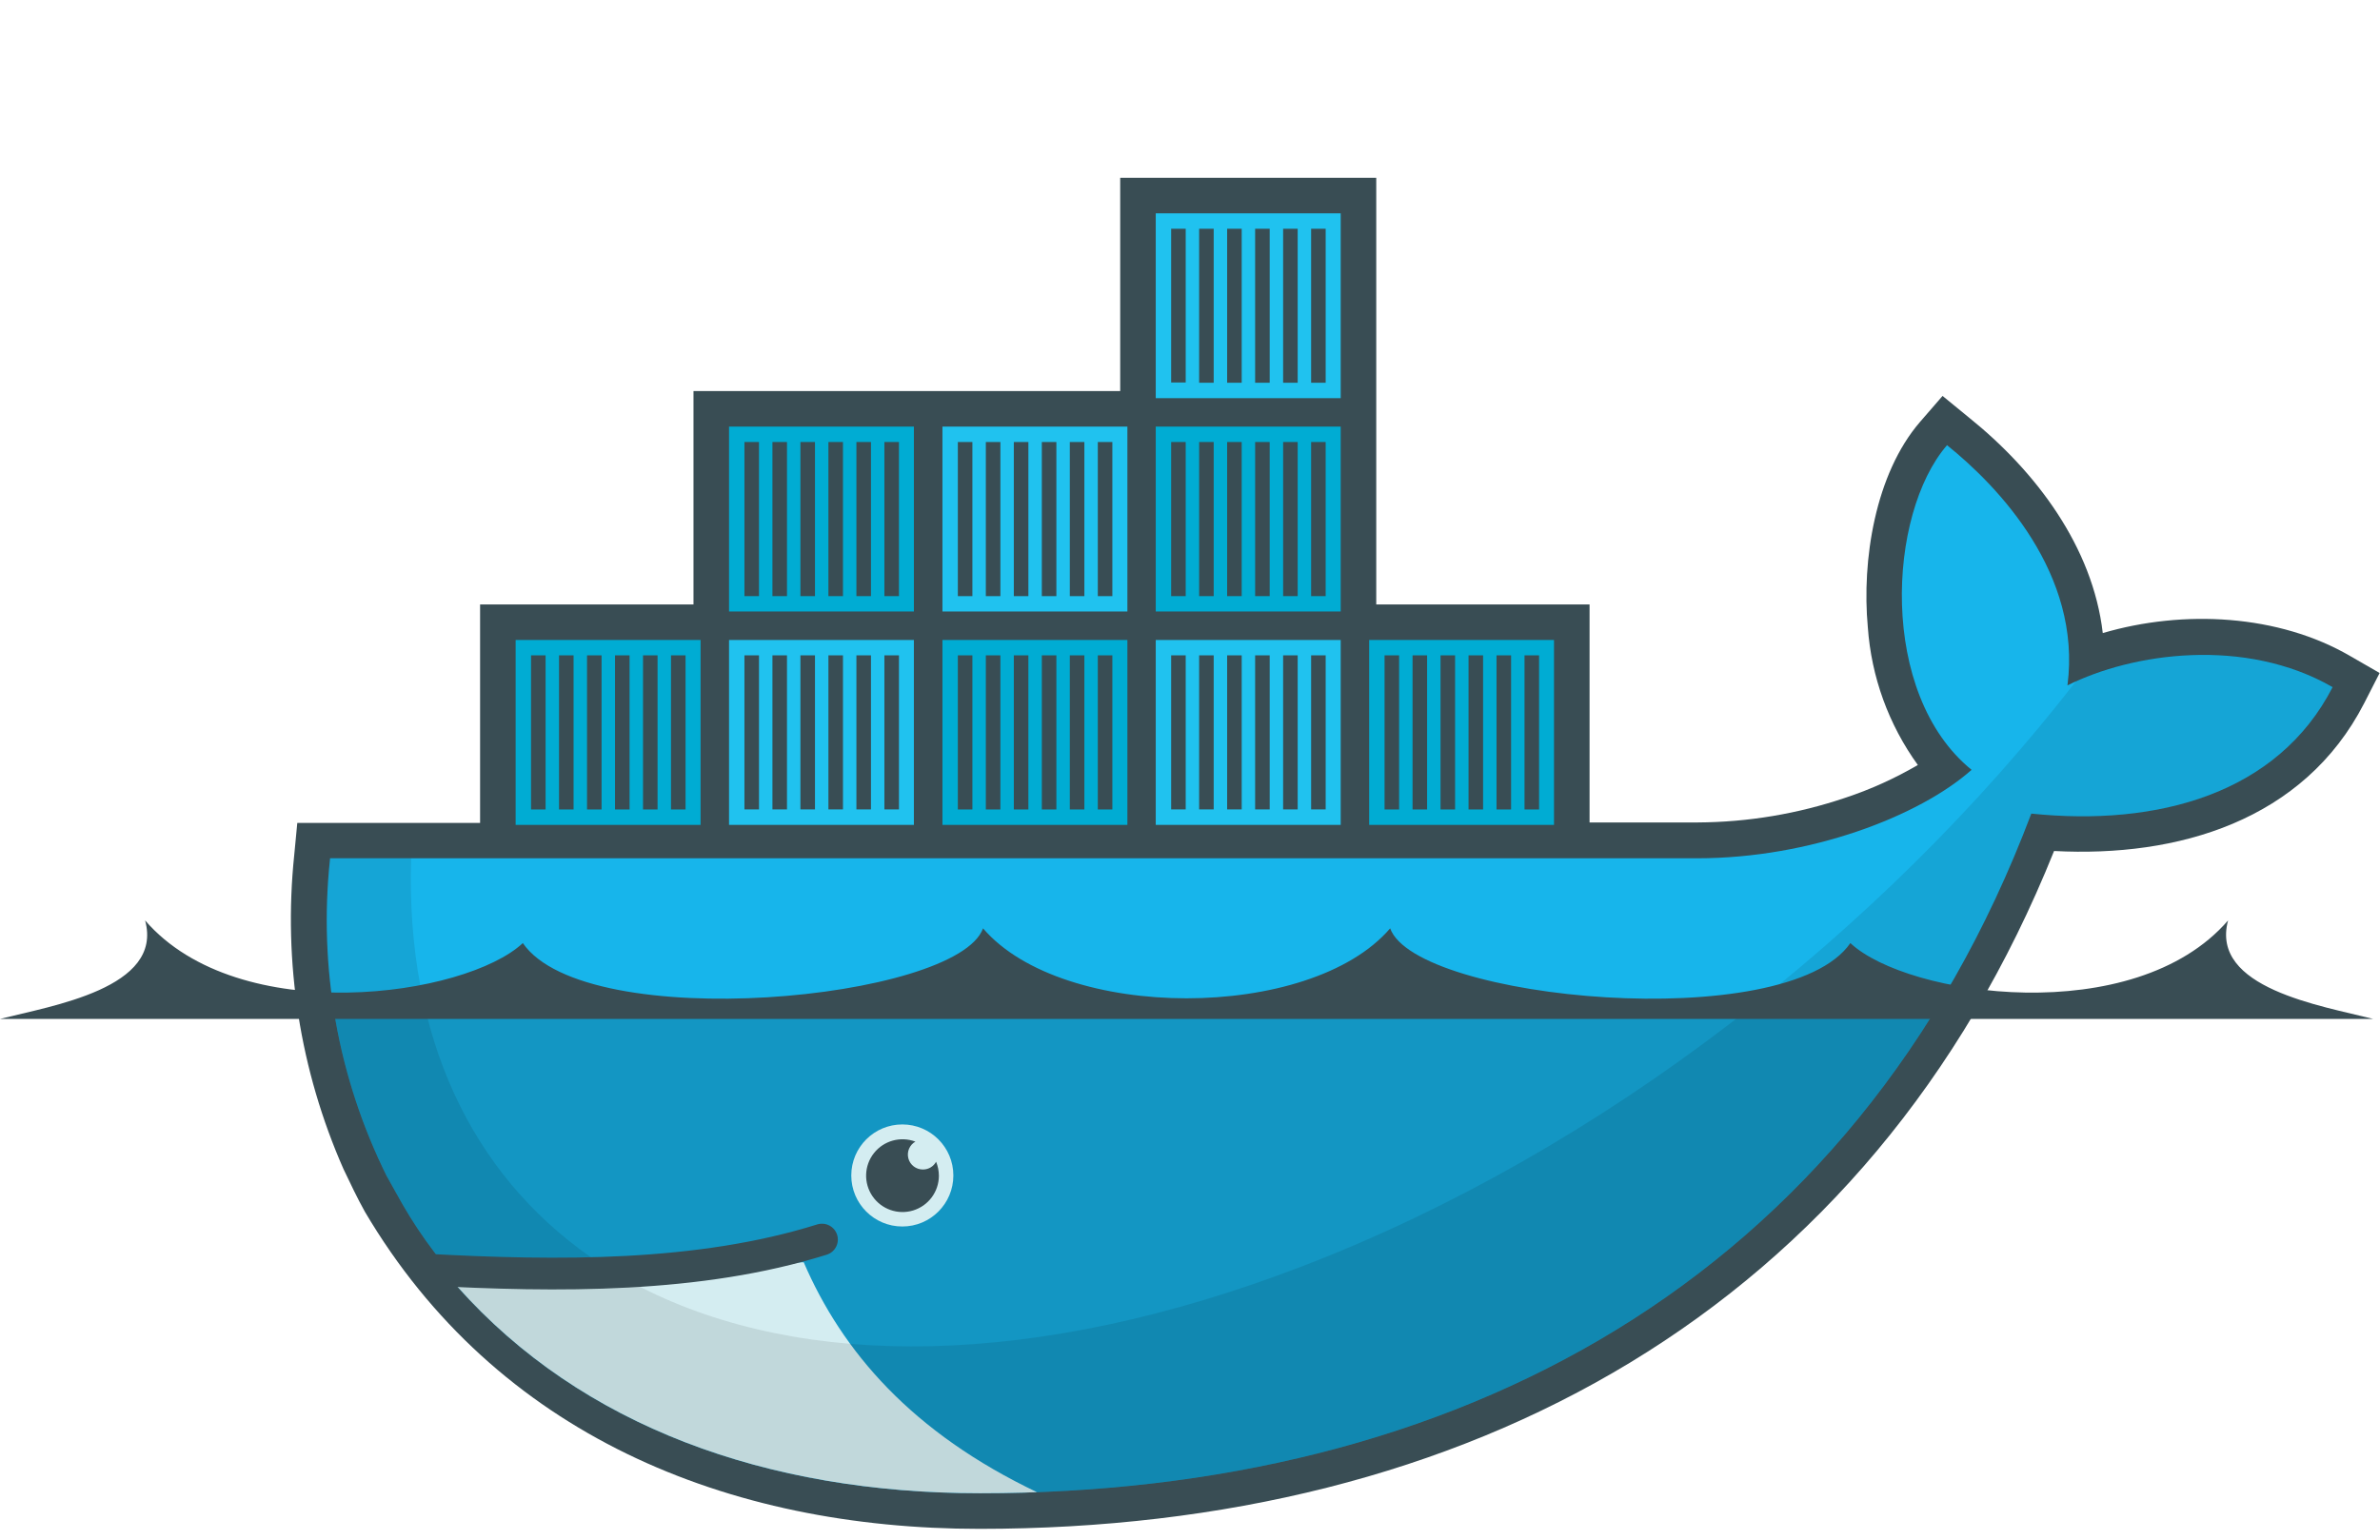
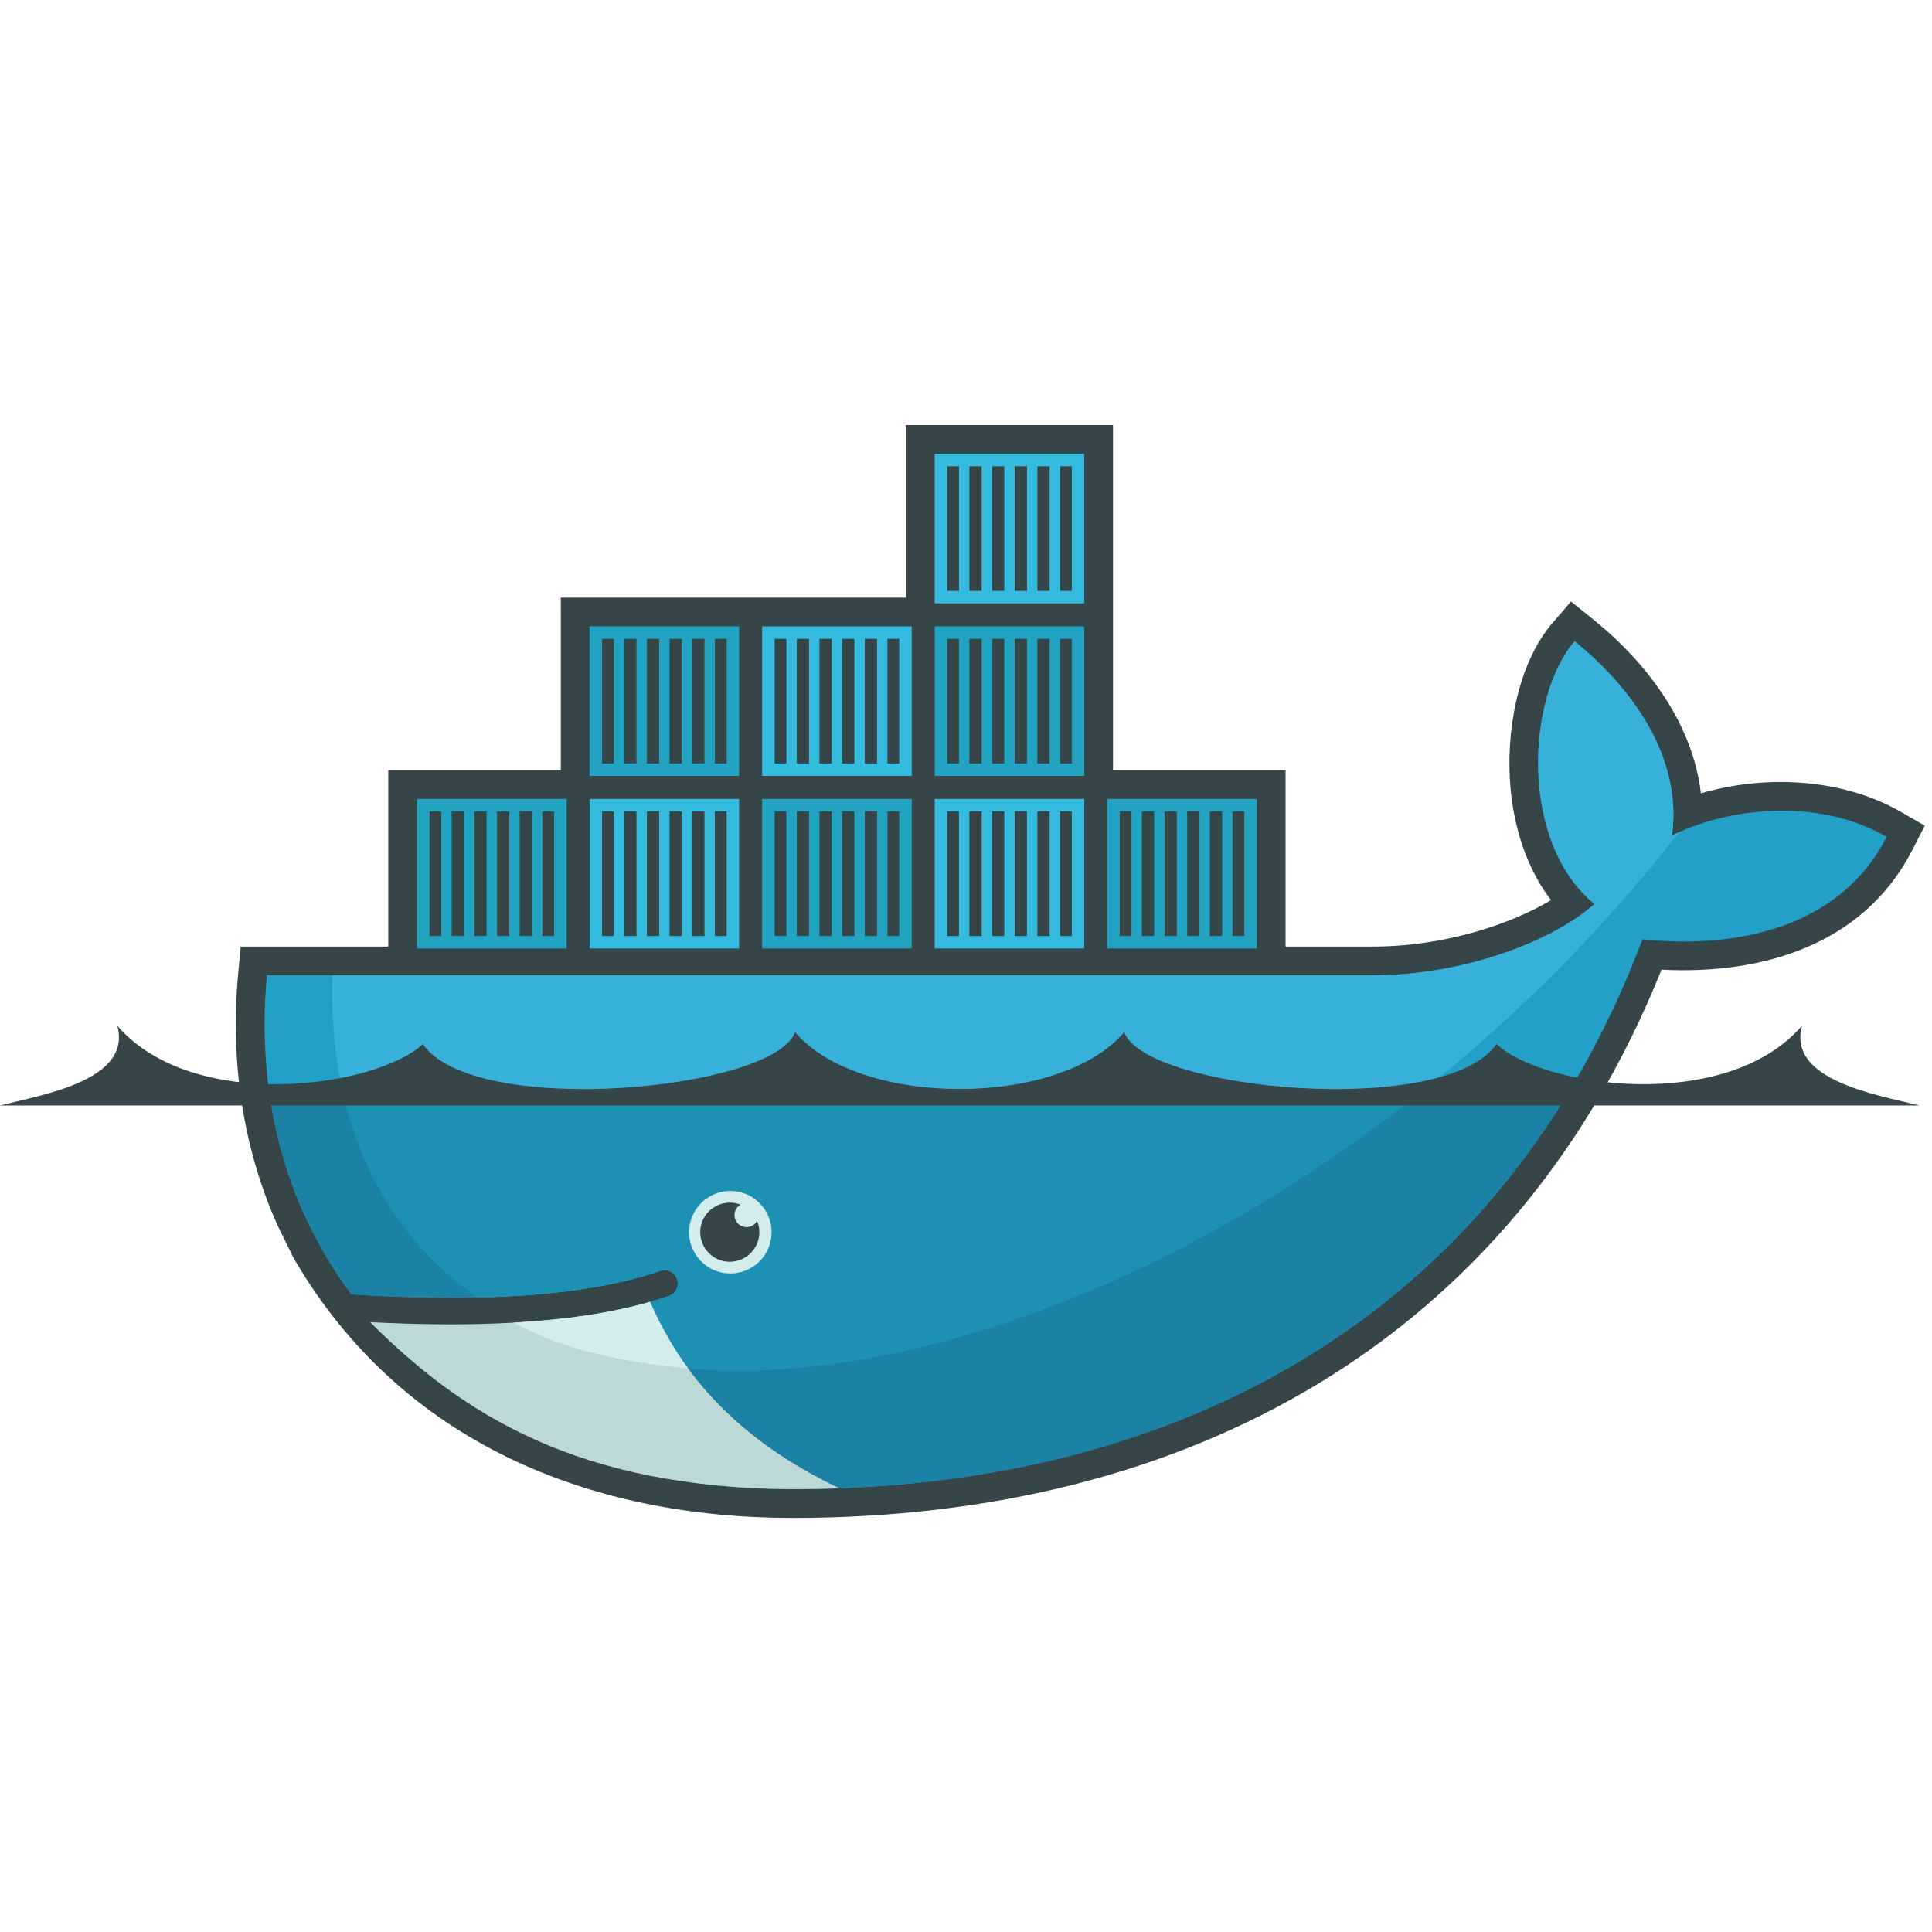
- <svg xmlns="http://www.w3.org/2000/svg" viewBox="0 0 255.06 165.06">
-   <defs>
-     <style>.cls-1,.cls-11{fill:none;}.cls-2{fill:#394d54;}.cls-3{clip-path:url(#clip-path);}.cls-4{fill:#00acd3;}.cls-5{fill:#20c2ef;}.cls-11,.cls-6{stroke:#394d54;}.cls-6{stroke-width:1.56px;}.cls-7{fill:#17b5eb;}.cls-8{fill-opacity:0.17;}.cls-9{fill:#d4edf1;}.cls-10{fill-opacity:0.09;}.cls-11{stroke-linecap:round;stroke-width:3.4px;}</style>
-     <clipPath id="clip-path">
-       <path class="cls-1" d="M76,21.06v46H54v23H35.58c-.08.66-.14,1.33-.21,2a61.73,61.73,0,0,0,6.07,34l1.68,3a48.46,48.46,0,0,0,3.44,5.18c1.25,1.67,1.69,2.59,2.47,3.69,13.29,14.94,33.1,22.13,56,22.13,50.65,0,93.63-22.44,112.66-72.85C231.15,88.6,244.1,85.14,250,73.62c-9.4-5.43-21.48-3.69-28.44-.19L240,21.06l-72,46H145v-46Z" />
-     </clipPath>
-   </defs>
-   <g id="Layer_2" data-name="Layer 2">
-     <g id="svg2">
-       <path id="path14" class="cls-2" d="M147.49,64.79h22.86V88.16h11.57A50.2,50.2,0,0,0,197.8,85.5,40.69,40.69,0,0,0,205.53,82a28.64,28.64,0,0,1-5.36-14.78c-.66-7.14.78-16.42,5.6-22l2.41-2.78L211,44.75c7.21,5.79,13.28,13.89,14.35,23.11,8.68-2.55,18.87-2,26.53,2.47l3.14,1.81-1.65,3.23c-6.48,12.63-20,16.55-33.24,15.85-19.8,49.31-62.9,72.66-115.16,72.66-27,0-51.77-10.1-65.87-34-.83-1.49-1.54-3-2.29-4.57a66.37,66.37,0,0,1-5.28-33.64l.33-3.46H51.45V64.79H74.32V41.92h45.73V19.06h27.44V64.79" />
-       <g class="cls-3">
-         <g id="g16">
-           <g id="g18">
-             <g id="g20">
-               <path id="path22" class="cls-4" d="M123.86,0h19.82V19.82H123.86Z" />
-               <path id="path24" class="cls-5" d="M123.86,22.87h19.82V42.68H123.86Z" />
-               <path id="path26" class="cls-6" d="M126.29,18.17V1.65m3,16.52V1.65m3,16.52V1.65m3,16.52V1.65m3,16.52V1.65m3,16.52V1.65" />
-               <g id="use28">
-                 <path class="cls-6" d="M126.29,41V24.52m3,16.51V24.52m3,16.51V24.52m3,16.51V24.52m3,16.51V24.52m3,16.51V24.52" />
-               </g>
-             </g>
-             <g id="use30">
-               <path class="cls-4" d="M146.73,42.68h19.81V22.87H146.73Z" />
-               <path class="cls-5" d="M146.73,19.82h19.81V0H146.73Z" />
-               <path class="cls-6" d="M149.16,24.52V41m3-16.51V41m3-16.51V41m3-16.51V41m3-16.51V41m3-16.51V41" />
-               <path class="cls-6" d="M149.16,1.65V18.17m3-16.52V18.17m3-16.52V18.17m3-16.52V18.17m3-16.52V18.17m3-16.52V18.17" />
-             </g>
-           </g>
-           <g id="use32">
-             <path class="cls-4" d="M32.4,45.73H52.21V65.55H32.4Z" />
-             <path class="cls-5" d="M32.4,68.6H52.21V88.42H32.4Z" />
-             <path class="cls-6" d="M34.83,63.9V47.38m3,16.52V47.38m3,16.52V47.38m3,16.52V47.38m3,16.52V47.38m3,16.52V47.38" />
-             <path class="cls-6" d="M34.83,86.76V70.25m3,16.51V70.25m3,16.51V70.25m3,16.51V70.25m3,16.51V70.25m3,16.51V70.25" />
-             <path class="cls-4" d="M55.26,88.42H75.08V68.6H55.26Z" />
-             <path class="cls-5" d="M55.26,65.55H75.08V45.73H55.26Z" />
-             <path class="cls-6" d="M57.69,70.25V86.77m3-16.52V86.77m3-16.52V86.77m3-16.52V86.77m3-16.52V86.77m3-16.52V86.77" />
-             <path class="cls-6" d="M57.69,47.38V63.9m3-16.52V63.9m3-16.52V63.9m3-16.52V63.9m3-16.52V63.9m3-16.52V63.9" />
-           </g>
-           <g id="use34">
-             <path class="cls-4" d="M78.13,45.73H97.94V65.55H78.13Z" />
-             <path class="cls-5" d="M78.13,68.6H97.94V88.42H78.13Z" />
-             <path class="cls-6" d="M80.56,63.9V47.38m3,16.52V47.38m3,16.52V47.38m3,16.52V47.38m3,16.52V47.38m3,16.52V47.38" />
-             <path class="cls-6" d="M80.56,86.76V70.25m3,16.51V70.25m3,16.51V70.25m3,16.51V70.25m3,16.51V70.25m3,16.51V70.25" />
-             <path class="cls-4" d="M101,88.42h19.82V68.6H101Z" />
-             <path class="cls-5" d="M101,65.55h19.82V45.73H101Z" />
-             <path class="cls-6" d="M103.43,70.25V86.77m3-16.52V86.77m3-16.52V86.77m3-16.52V86.77m3-16.52V86.77m3-16.52V86.77" />
-             <path class="cls-6" d="M103.43,47.38V63.9m3-16.52V63.9m3-16.52V63.9m3-16.52V63.9m3-16.52V63.9m3-16.52V63.9" />
-           </g>
-           <g id="use36">
-             <path class="cls-4" d="M123.86,45.73h19.82V65.55H123.86Z" />
-             <path class="cls-5" d="M123.86,68.6h19.82V88.42H123.86Z" />
-             <path class="cls-6" d="M126.29,63.9V47.38m3,16.52V47.38m3,16.52V47.38m3,16.52V47.38m3,16.52V47.38m3,16.52V47.38" />
-             <path class="cls-6" d="M126.29,86.76V70.25m3,16.51V70.25m3,16.51V70.25m3,16.51V70.25m3,16.51V70.25m3,16.51V70.25" />
-             <path class="cls-4" d="M146.73,88.42h19.81V68.6H146.73Z" />
-             <path class="cls-5" d="M146.73,65.55h19.81V45.73H146.73Z" />
-             <path class="cls-6" d="M149.16,70.25V86.77m3-16.52V86.77m3-16.52V86.77m3-16.52V86.77m3-16.52V86.77m3-16.52V86.77" />
-             <path class="cls-6" d="M149.16,47.38V63.9m3-16.52V63.9m3-16.52V63.9m3-16.52V63.9m3-16.52V63.9m3-16.52V63.9" />
-           </g>
-         </g>
-       </g>
-       <g class="cls-3">
-         <path id="path38" class="cls-7" d="M221.57,73.44c1.53-11.92-7.38-21.28-12.91-25.72-6.38,7.36-7.37,26.67,2.63,34.8C205.71,87.48,194,92,181.92,92H34c-1.17,12.57,0,73.09,0,73.09H251l-1-91.43c-9.4-5.42-21.48-3.69-28.44-.19" />
-       </g>
-       <g class="cls-3">
-         <path id="path40" class="cls-8" d="M34,108.06v57H251v-57" />
-       </g>
-       <g class="cls-3">
-         <path id="path42" class="cls-9" d="M111.24,160c-13.54-6.43-21-15.16-25.11-24.7L45,137.06l21,28L111.24,160" />
-       </g>
-       <g class="cls-3">
-         <path id="path44" class="cls-10" d="M222.5,73v0c-20.86,26.89-50.78,50.38-82.91,62.72C110.94,146.75,86,146.8,68.72,138c-1.86-1.05-3.68-2.21-5.5-3.31C50.58,125.82,43.46,111.21,44.06,92H34v73.1H251v-96H226Z" />
-       </g>
-       <path id="path46" class="cls-11" d="M45.62,136.09c14.17.77,29.29.91,42.47-3.22" />
-       <path id="path48" class="cls-9" d="M102.17,126a5.47,5.47,0,1,1-5.47-5.47A5.47,5.47,0,0,1,102.17,126Z" />
-       <path id="path50" class="cls-2" d="M98.12,122.36a1.6,1.6,0,0,0,.8,3,1.59,1.59,0,0,0,1.4-.83,4,4,0,0,1,.3,1.51,3.9,3.9,0,1,1-2.5-3.66Z" />
-       <path id="path52" class="cls-2" d="M0,109.22H254.33c-5.54-1.41-17.52-3.3-15.55-10.56-10.07,11.65-34.35,8.17-40.48,2.43-6.82,9.9-46.55,6.13-49.32-1.58-8.56,10-35.07,10-43.63,0-2.77,7.71-42.5,11.48-49.32,1.58-6.13,5.74-30.41,9.22-40.48-2.43,2,7.26-10,9.15-15.55,10.56" />
-     </g>
-   </g>
+ <svg xmlns="http://www.w3.org/2000/svg" width="100" height="100" viewBox="0 0 100 100" fill="none">
+   <path fill-rule="evenodd" clip-rule="evenodd" d="M57.61 39.863H66.541V48.994H71.057C73.143 48.994 75.288 48.622 77.263 47.953C78.234 47.624 79.323 47.166 80.28 46.59C79.019 44.944 78.375 42.865 78.186 40.817C77.928 38.03 78.491 34.403 80.377 32.221L81.316 31.136L82.434 32.035C85.251 34.298 87.62 37.46 88.038 41.065C91.429 40.068 95.412 40.303 98.401 42.029L99.627 42.737L98.982 43.997C96.454 48.931 91.168 50.46 86 50.189C78.267 69.449 61.431 78.568 41.019 78.568C30.472 78.568 20.797 74.625 15.287 65.269L15.197 65.116L14.394 63.483C12.532 59.364 11.913 54.852 12.332 50.344L12.459 48.994H20.097V39.863H29.028V30.932H46.892V22H57.61V39.863Z" fill="#364548" />
+   <path fill-rule="evenodd" clip-rule="evenodd" d="M86.547 43.241C87.146 38.586 83.663 34.931 81.502 33.195C79.013 36.073 78.626 43.615 82.532 46.791C80.352 48.727 75.76 50.482 71.057 50.482H13.816C13.359 55.39 14.22 59.911 16.189 63.78L16.84 64.971C17.252 65.67 17.703 66.346 18.189 66.996C20.543 67.147 22.713 67.199 24.698 67.155H24.698C28.599 67.07 31.782 66.609 34.195 65.773C34.365 65.72 34.55 65.735 34.709 65.816C34.869 65.896 34.991 66.035 35.049 66.204C35.108 66.373 35.098 66.558 35.023 66.72C34.947 66.882 34.812 67.008 34.645 67.072C34.324 67.183 33.99 67.287 33.645 67.386H33.643C31.744 67.929 29.707 68.294 27.079 68.456C27.235 68.459 26.916 68.479 26.916 68.479C26.826 68.485 26.714 68.498 26.624 68.503C25.589 68.561 24.473 68.573 23.332 68.573C22.083 68.573 20.854 68.549 19.48 68.479L19.444 68.503C24.214 73.863 31.671 77.078 41.019 77.078C60.803 77.078 77.583 68.308 85.014 48.62C90.286 49.161 95.352 47.816 97.657 43.317C93.986 41.199 89.265 41.874 86.547 43.241" fill="#22A0C8" />
+   <path fill-rule="evenodd" clip-rule="evenodd" d="M86.547 43.241C87.146 38.586 83.663 34.931 81.503 33.195C79.013 36.073 78.627 43.615 82.532 46.791C80.352 48.727 75.76 50.482 71.057 50.482H17.206C16.972 57.999 19.762 63.706 24.697 67.155H24.698C28.599 67.07 31.783 66.609 34.195 65.773C34.365 65.72 34.55 65.735 34.709 65.816C34.869 65.896 34.991 66.035 35.049 66.204C35.108 66.373 35.098 66.558 35.023 66.72C34.947 66.882 34.812 67.008 34.645 67.072C34.324 67.183 33.99 67.287 33.645 67.386H33.643C31.744 67.929 29.532 68.341 26.904 68.503C26.903 68.503 26.84 68.442 26.839 68.442C33.572 71.896 43.335 71.883 54.528 67.584C67.078 62.762 78.757 53.577 86.905 43.071C86.782 43.126 86.663 43.183 86.547 43.241" fill="#37B1D9" />
+   <path fill-rule="evenodd" clip-rule="evenodd" d="M13.923 56.446C14.278 59.075 15.048 61.537 16.188 63.78L16.84 64.971C17.252 65.671 17.702 66.347 18.189 66.996C20.543 67.147 22.713 67.199 24.698 67.156C28.599 67.07 31.782 66.609 34.195 65.773C34.365 65.72 34.55 65.735 34.709 65.816C34.868 65.896 34.99 66.035 35.049 66.204C35.107 66.373 35.098 66.558 35.023 66.72C34.947 66.882 34.812 67.008 34.645 67.072C34.324 67.184 33.989 67.287 33.644 67.386H33.643C31.744 67.929 29.543 68.317 26.915 68.48C26.825 68.485 26.668 68.486 26.577 68.491C25.543 68.549 24.438 68.585 23.296 68.585C22.048 68.585 20.772 68.561 19.398 68.491C24.167 73.852 31.671 77.079 41.019 77.079C57.956 77.079 72.691 70.65 81.243 56.446H13.923Z" fill="#1B81A5" />
+   <path fill-rule="evenodd" clip-rule="evenodd" d="M17.721 56.446C18.733 61.063 21.166 64.687 24.698 67.156C28.599 67.07 31.783 66.609 34.195 65.773C34.365 65.72 34.55 65.735 34.709 65.816C34.869 65.896 34.991 66.035 35.049 66.204C35.108 66.373 35.098 66.558 35.023 66.72C34.947 66.882 34.812 67.008 34.645 67.072C34.324 67.184 33.99 67.287 33.645 67.386H33.643C31.744 67.929 29.497 68.317 26.869 68.48C33.601 71.933 43.336 71.883 54.528 67.584C61.298 64.983 67.815 61.11 73.661 56.446H17.721Z" fill="#1D91B4" />
+   <path fill-rule="evenodd" clip-rule="evenodd" d="M21.585 41.352H29.326V49.093H21.585V41.352ZM22.23 41.997H22.841V48.448H22.23V41.997ZM23.378 41.997H24.014V48.448H23.379V41.997H23.378ZM24.551 41.997H25.186V48.448H24.551V41.997ZM25.724 41.997H26.359V48.448H25.724V41.997ZM26.897 41.997H27.532V48.448H26.897V41.997ZM28.07 41.997H28.681V48.448H28.07V41.997ZM30.517 32.42H38.258V40.161H30.516V32.42H30.517ZM31.162 33.065H31.772V39.516H31.162V33.065ZM32.31 33.065H32.945V39.516H32.311V33.065H32.31ZM33.483 33.065H34.118V39.516H33.483V33.065ZM34.656 33.065H35.291V39.516H34.656V33.065ZM35.829 33.065H36.464V39.516H35.829V33.065ZM37.002 33.065H37.613V39.516H37.002V33.065Z" fill="#23A3C2" />
+   <path fill-rule="evenodd" clip-rule="evenodd" d="M30.517 41.352H38.258V49.093H30.516V41.352H30.517ZM31.162 41.997H31.772V48.448H31.162V41.997ZM32.31 41.997H32.945V48.448H32.311V41.997H32.31ZM33.483 41.997H34.118V48.448H33.483V41.997ZM34.656 41.997H35.291V48.448H34.656V41.997ZM35.829 41.997H36.464V48.448H35.829V41.997ZM37.001 41.997H37.613V48.448H37.001V41.997Z" fill="#34BBDE" />
+   <path fill-rule="evenodd" clip-rule="evenodd" d="M39.449 41.352H47.19V49.093H39.449V41.352ZM40.094 41.997H40.704V48.448H40.094V41.997ZM41.242 41.997H41.877V48.448H41.242V41.997ZM42.415 41.997H43.05V48.448H42.415V41.997ZM43.588 41.997H44.223V48.448H43.588V41.997ZM44.761 41.997H45.397V48.448H44.761V41.997ZM45.934 41.997H46.544V48.448H45.934V41.997V41.997Z" fill="#23A3C2" />
+   <path fill-rule="evenodd" clip-rule="evenodd" d="M39.449 32.42H47.19V40.161H39.449V32.42ZM40.094 33.065H40.704V39.516H40.094V33.065ZM41.242 33.065H41.877V39.516H41.242V33.065ZM42.415 33.065H43.05V39.516H42.415V33.065ZM43.588 33.065H44.223V39.516H43.588V33.065ZM44.761 33.065H45.397V39.516H44.761V33.065ZM45.934 33.065H46.544V39.516H45.934V33.065V33.065ZM48.38 41.352H56.121V49.093H48.38V41.352ZM49.026 41.997H49.636V48.448H49.026V41.997ZM50.174 41.997H50.809V48.448H50.174V41.997ZM51.347 41.997H51.982V48.448H51.347V41.997ZM52.52 41.997H53.155V48.448H52.52V41.997ZM53.693 41.997H54.328V48.448H53.693V41.997ZM54.866 41.997H55.477V48.448H54.866V41.997Z" fill="#34BBDE" />
+   <path fill-rule="evenodd" clip-rule="evenodd" d="M48.38 32.42H56.121V40.161H48.38V32.42ZM49.026 33.065H49.636V39.516H49.026V33.065ZM50.174 33.065H50.809V39.516H50.174V33.065ZM51.347 33.065H51.982V39.516H51.347V33.065ZM52.52 33.065H53.155V39.516H52.52V33.065ZM53.693 33.065H54.328V39.516H53.693V33.065ZM54.866 33.065H55.477V39.516H54.866V33.065Z" fill="#23A3C2" />
+   <path fill-rule="evenodd" clip-rule="evenodd" d="M48.38 23.488H56.121V31.23H48.38V23.488ZM49.026 24.133H49.636V30.584H49.026V24.133V24.133ZM50.174 24.133H50.809V30.584H50.174V24.133V24.133ZM51.347 24.133H51.982V30.584H51.347V24.133V24.133ZM52.52 24.133H53.155V30.584H52.52V24.133V24.133ZM53.693 24.133H54.328V30.584H53.693V24.133V24.133ZM54.866 24.133H55.477V30.584H54.866V24.133V24.133Z" fill="#34BBDE" />
+   <path fill-rule="evenodd" clip-rule="evenodd" d="M57.312 41.352H65.053V49.093H57.312V41.352ZM57.956 41.997H58.567V48.448H57.956V41.997H57.956ZM59.104 41.997H59.74V48.448H59.105V41.997H59.104ZM60.278 41.997H60.913V48.448H60.278V41.997ZM61.45 41.997H62.086V48.448H61.45V41.997ZM62.624 41.997H63.259V48.448H62.624V41.997ZM63.796 41.997H64.407V48.448H63.796V41.997Z" fill="#23A3C2" />
+   <path fill-rule="evenodd" clip-rule="evenodd" d="M37.773 61.644C38.056 61.64 38.337 61.692 38.599 61.798C38.862 61.904 39.101 62.06 39.302 62.259C39.504 62.458 39.663 62.695 39.773 62.956C39.882 63.217 39.938 63.497 39.938 63.78C39.938 64.063 39.881 64.343 39.772 64.604C39.663 64.865 39.503 65.102 39.302 65.3C39.1 65.499 38.861 65.655 38.599 65.761C38.336 65.867 38.056 65.919 37.773 65.915C37.211 65.907 36.675 65.679 36.281 65.279C35.887 64.879 35.666 64.341 35.666 63.779C35.666 63.218 35.887 62.679 36.282 62.279C36.676 61.88 37.212 61.651 37.773 61.644Z" fill="#D3ECEC" />
+   <path fill-rule="evenodd" clip-rule="evenodd" d="M37.773 62.249C37.969 62.249 38.155 62.286 38.327 62.352C38.208 62.421 38.116 62.527 38.063 62.654C38.011 62.781 38.002 62.921 38.037 63.054C38.073 63.186 38.151 63.303 38.26 63.387C38.368 63.471 38.501 63.516 38.639 63.517C38.875 63.517 39.08 63.386 39.186 63.192C39.312 63.495 39.337 63.83 39.257 64.149C39.178 64.467 38.998 64.751 38.745 64.96C38.491 65.168 38.177 65.289 37.85 65.306C37.522 65.322 37.198 65.232 36.925 65.05C36.652 64.868 36.445 64.603 36.334 64.294C36.224 63.985 36.215 63.649 36.31 63.335C36.405 63.021 36.599 62.746 36.862 62.55C37.126 62.355 37.445 62.249 37.773 62.249V62.249ZM0 57.218H99.342C97.179 56.669 92.499 55.928 93.27 53.093C89.337 57.644 79.852 56.286 77.458 54.042C74.792 57.908 59.273 56.438 58.191 53.426C54.849 57.348 44.494 57.348 41.152 53.426C40.069 56.438 24.55 57.908 21.884 54.042C19.491 56.286 10.006 57.644 6.072 53.093C6.844 55.928 2.164 56.669 0 57.218" fill="#364548" />
+   <path fill-rule="evenodd" clip-rule="evenodd" d="M43.45 77.033C38.161 74.523 35.259 71.111 33.644 67.387C31.679 67.948 29.318 68.306 26.574 68.46C25.54 68.518 24.453 68.548 23.312 68.548C21.997 68.548 20.61 68.509 19.155 68.432C24.005 73.279 29.971 77.011 41.019 77.079C41.835 77.079 42.644 77.063 43.45 77.033" fill="#BDD9D7" />
+   <path fill-rule="evenodd" clip-rule="evenodd" d="M35.608 70.824C34.876 69.83 34.166 68.582 33.644 67.386C31.68 67.948 29.318 68.306 26.573 68.46C28.458 69.483 31.154 70.431 35.608 70.824" fill="#D3ECEC" />
</svg>
